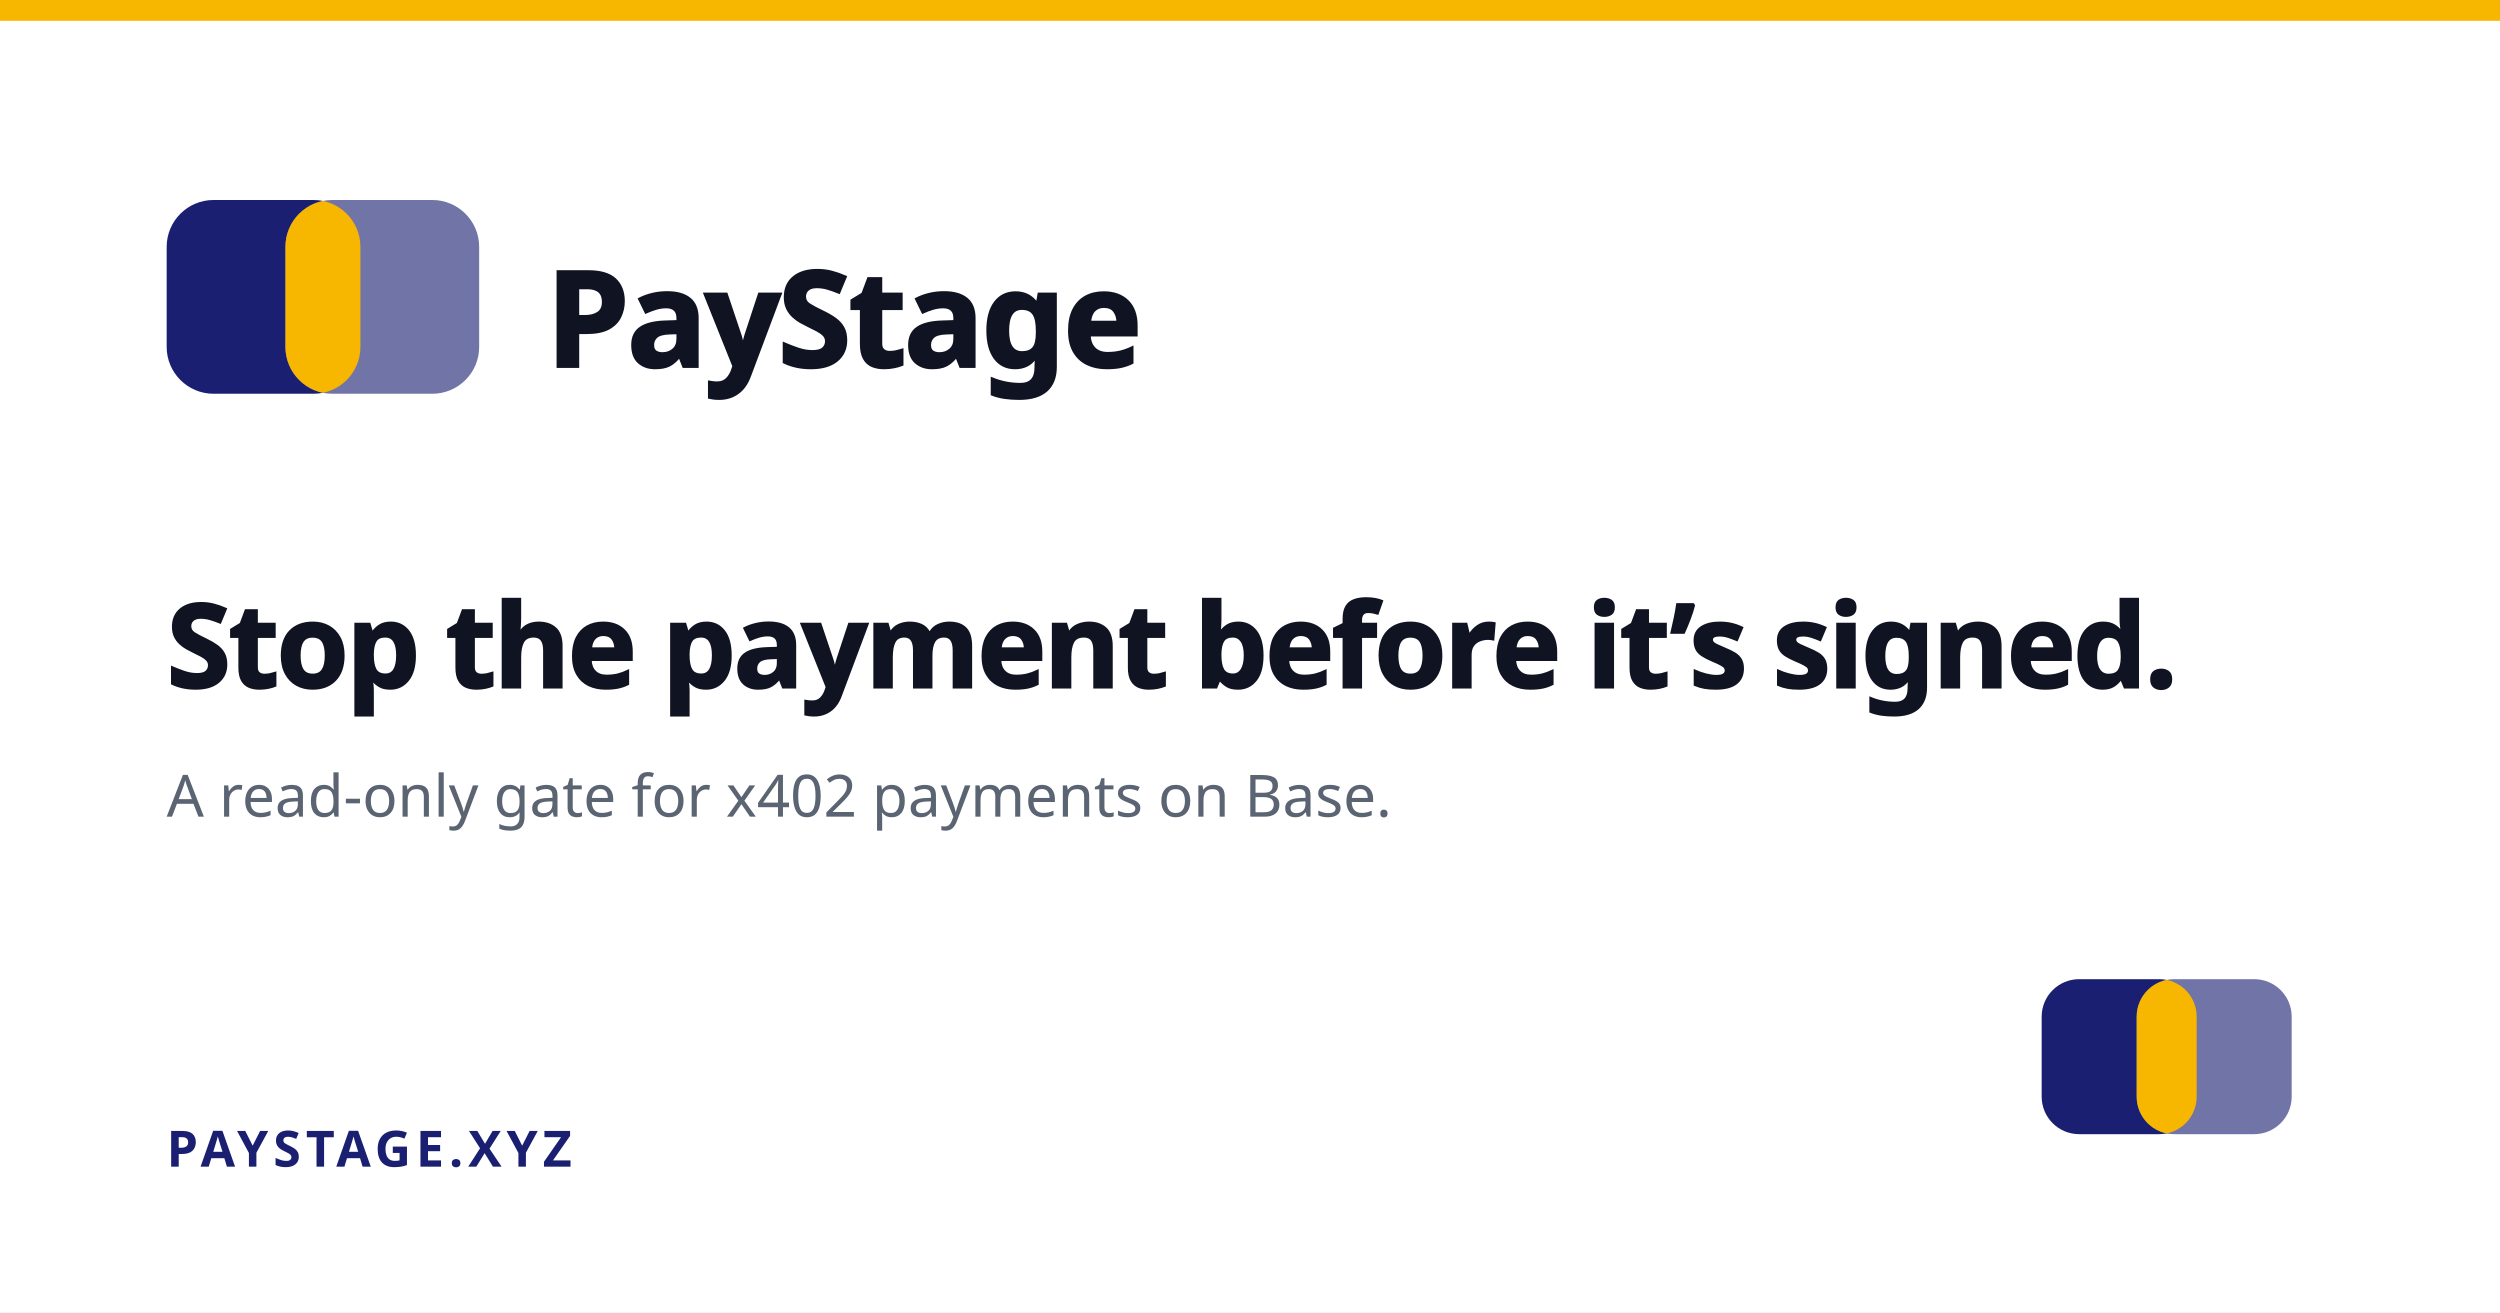
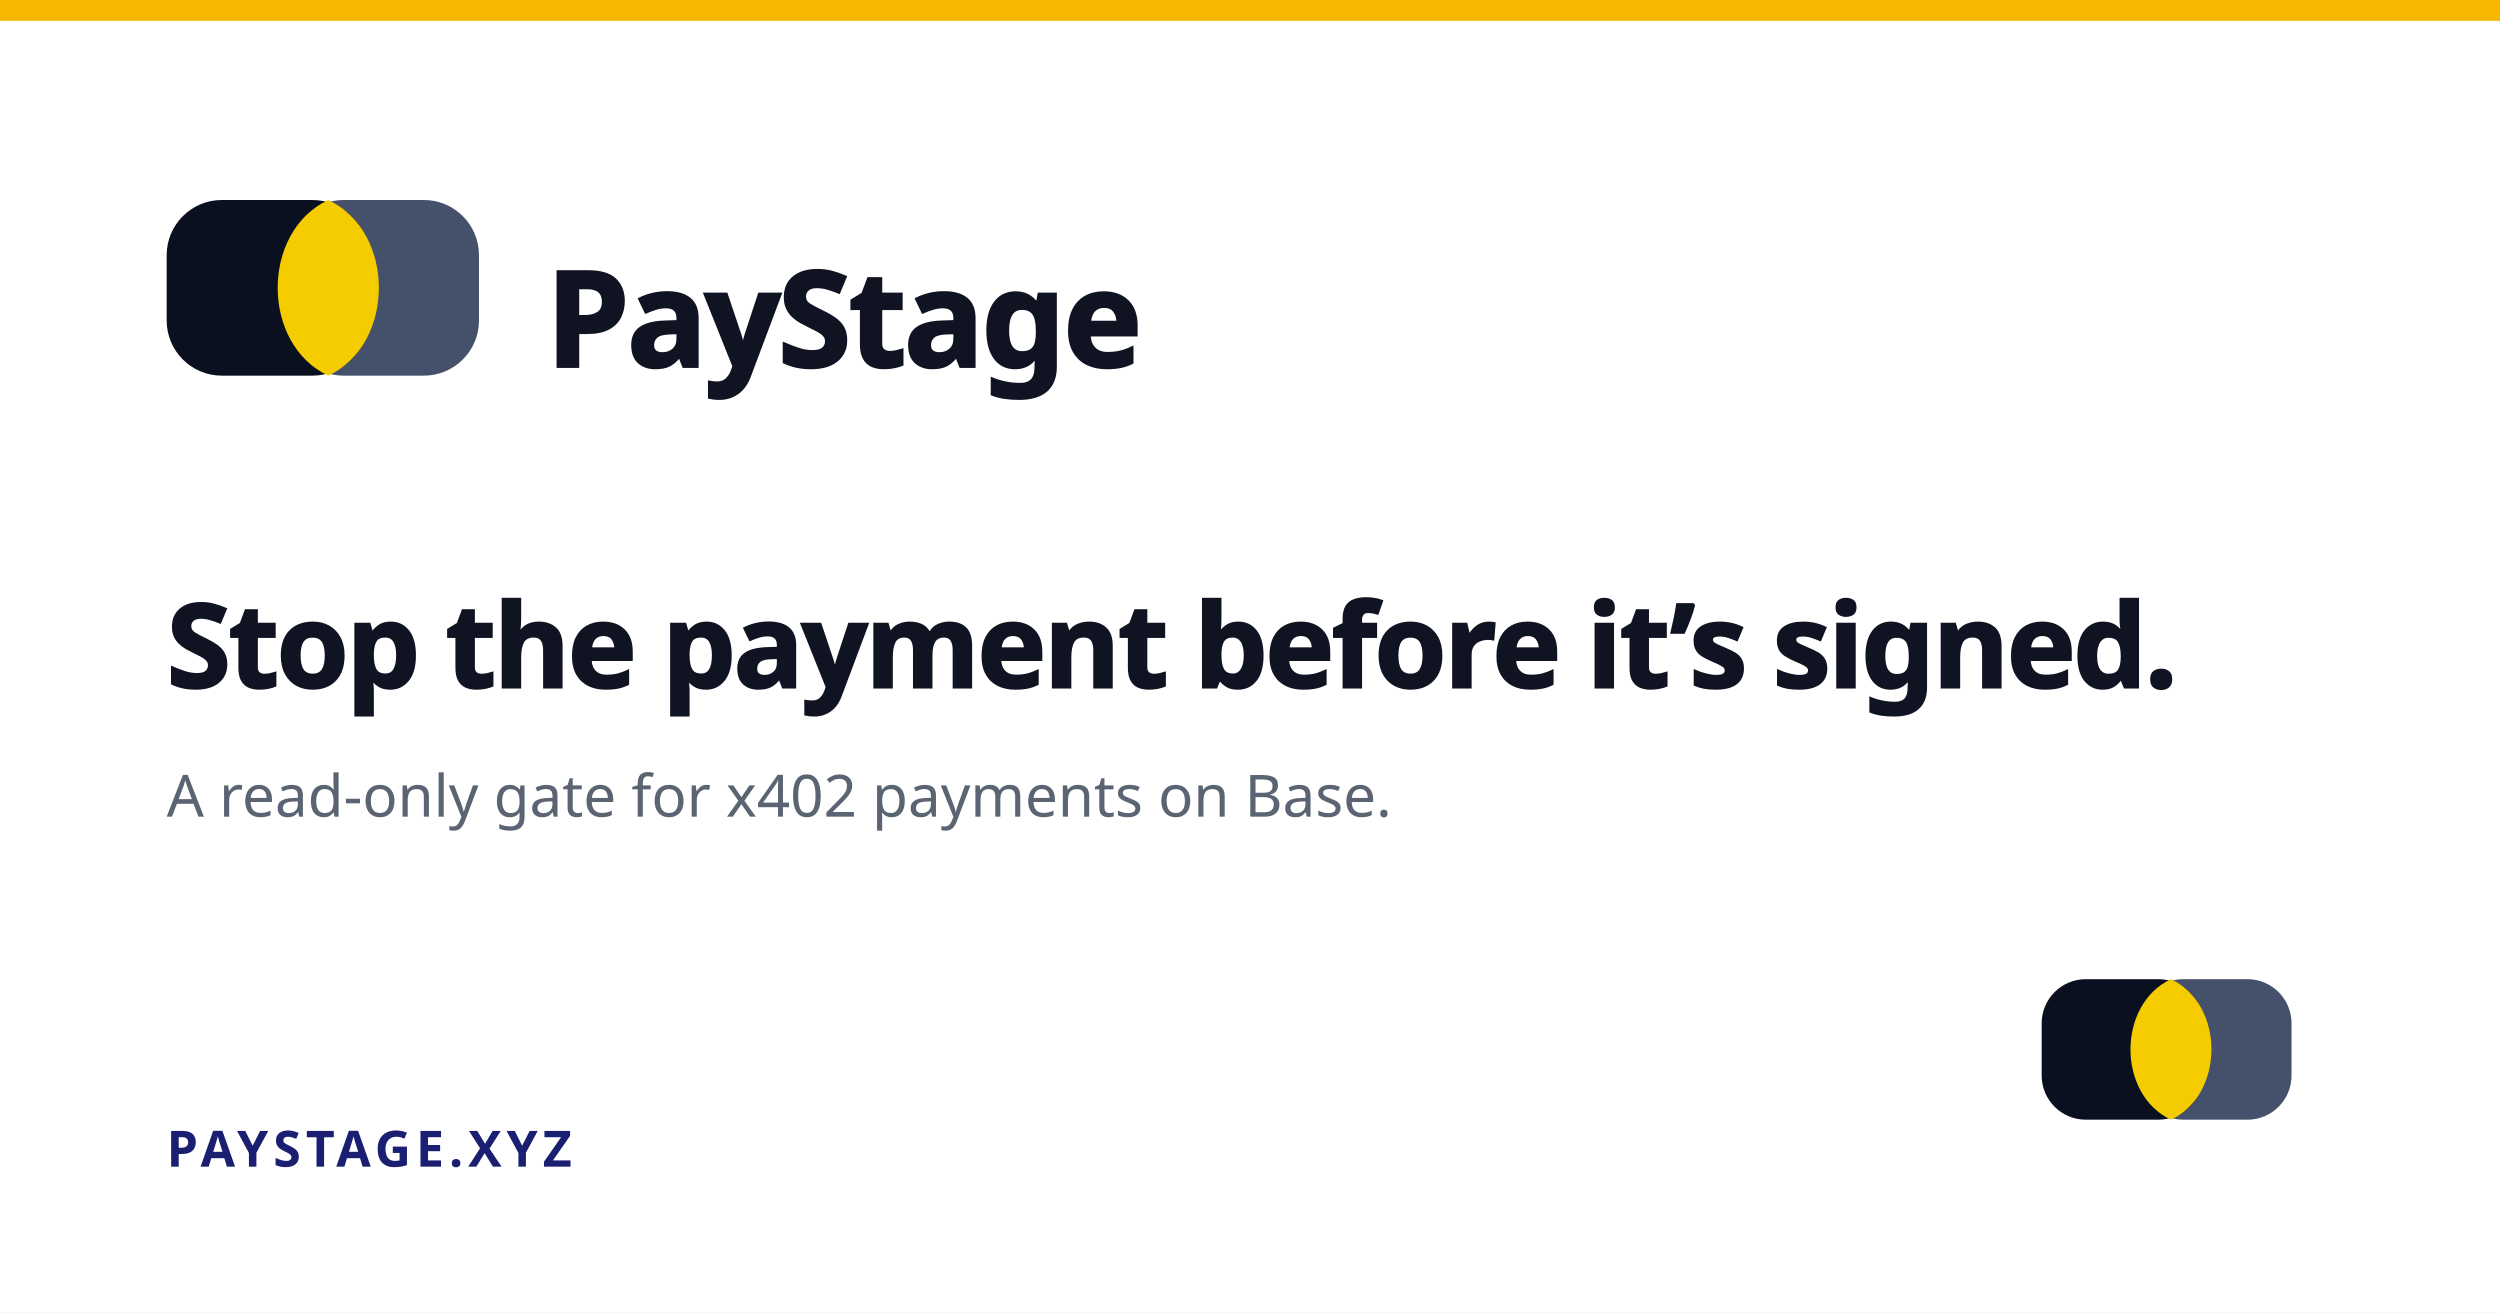
<svg xmlns="http://www.w3.org/2000/svg" width="1200" height="630" viewBox="0 0 1200 630">
  <rect width="1200" height="630" fill="#FFFFFF" />
  <rect x="0" y="0" width="1200" height="10" fill="#F7B600" />
  <g transform="translate(80 96)">
-     <g transform="translate(0 0) scale(1.5)">
-       <defs>
-         <clipPath id="venn-a">
-           <rect x="0" y="0" width="62" height="62" rx="15" />
-         </clipPath>
-       </defs>
-       <rect data-plate="A" x="0" y="0" width="62" height="62" rx="15" fill="#1A1F71" />
-       <rect data-plate="B" data-surface="#FFFFFF" x="38" y="0" width="62" height="62" rx="15" fill="#7174a7" />
-       <g clip-path="url(#venn-a)">
-         <rect data-lens="1" x="38" y="0" width="62" height="62" rx="15" fill="#F7B600" />
-       </g>
+     <g transform="translate(0 0) scale(0.8431703)">
+       <rect data-plate="B" data-surface="#FFFFFF" x="69.3" y="0" width="108.5" height="100" rx="31.4" fill="#45506B" />
+       <rect data-plate="A" x="0" y="0" width="114.4" height="100" rx="31.4" fill="#0B1020" />
+       <path data-lens="1" data-role="lens" d="M92 0C130.4 18 130.4 82 92 100C53.6 82 53.6 18 92 0Z" fill="#F5CC00" />
    </g>
  </g>
  <text x="262" y="176" font-family="Noto Sans, -apple-system, Helvetica Neue, Arial, sans-serif" font-size="64" font-weight="700" letter-spacing="-1.3" fill="#101322" stroke="#101322" stroke-width="1.2">PayStage</text>
  <text x="80" y="330" font-family="Noto Sans, -apple-system, Helvetica Neue, Arial, sans-serif" font-size="56" font-weight="700" letter-spacing="-1.2" fill="#101322" stroke="#101322" stroke-width="1">Stop the payment before it’s signed.</text>
  <text x="80" y="392" font-family="Noto Sans, -apple-system, Helvetica Neue, Arial, sans-serif" font-size="28" font-weight="500" fill="#5B6472">A read-only gate for x402 payments on Base.</text>
  <text x="80" y="560" font-family="Noto Sans, -apple-system, Helvetica Neue, Arial, sans-serif" font-size="24" font-weight="600" letter-spacing="2.4" fill="#1A1F71">PAYSTAGE.XYZ</text>
  <g transform="translate(980 470)">
-     <g transform="translate(0 0) scale(1.2)">
-       <defs>
-         <clipPath id="venn-a">
-           <rect x="0" y="0" width="62" height="62" rx="15" />
-         </clipPath>
-       </defs>
-       <rect data-plate="A" x="0" y="0" width="62" height="62" rx="15" fill="#1A1F71" />
-       <rect data-plate="B" data-surface="#FFFFFF" x="38" y="0" width="62" height="62" rx="15" fill="#7174a7" />
-       <g clip-path="url(#venn-a)">
-         <rect data-lens="1" x="38" y="0" width="62" height="62" rx="15" fill="#F7B600" />
-       </g>
+     <g transform="translate(0 0) scale(0.6745363)">
+       <rect data-plate="B" data-surface="#FFFFFF" x="69.3" y="0" width="108.5" height="100" rx="31.4" fill="#45506B" />
+       <rect data-plate="A" x="0" y="0" width="114.4" height="100" rx="31.4" fill="#0B1020" />
+       <path data-lens="1" data-role="lens" d="M92 0C130.4 18 130.4 82 92 100C53.6 82 53.6 18 92 0Z" fill="#F5CC00" />
    </g>
  </g>
</svg>
